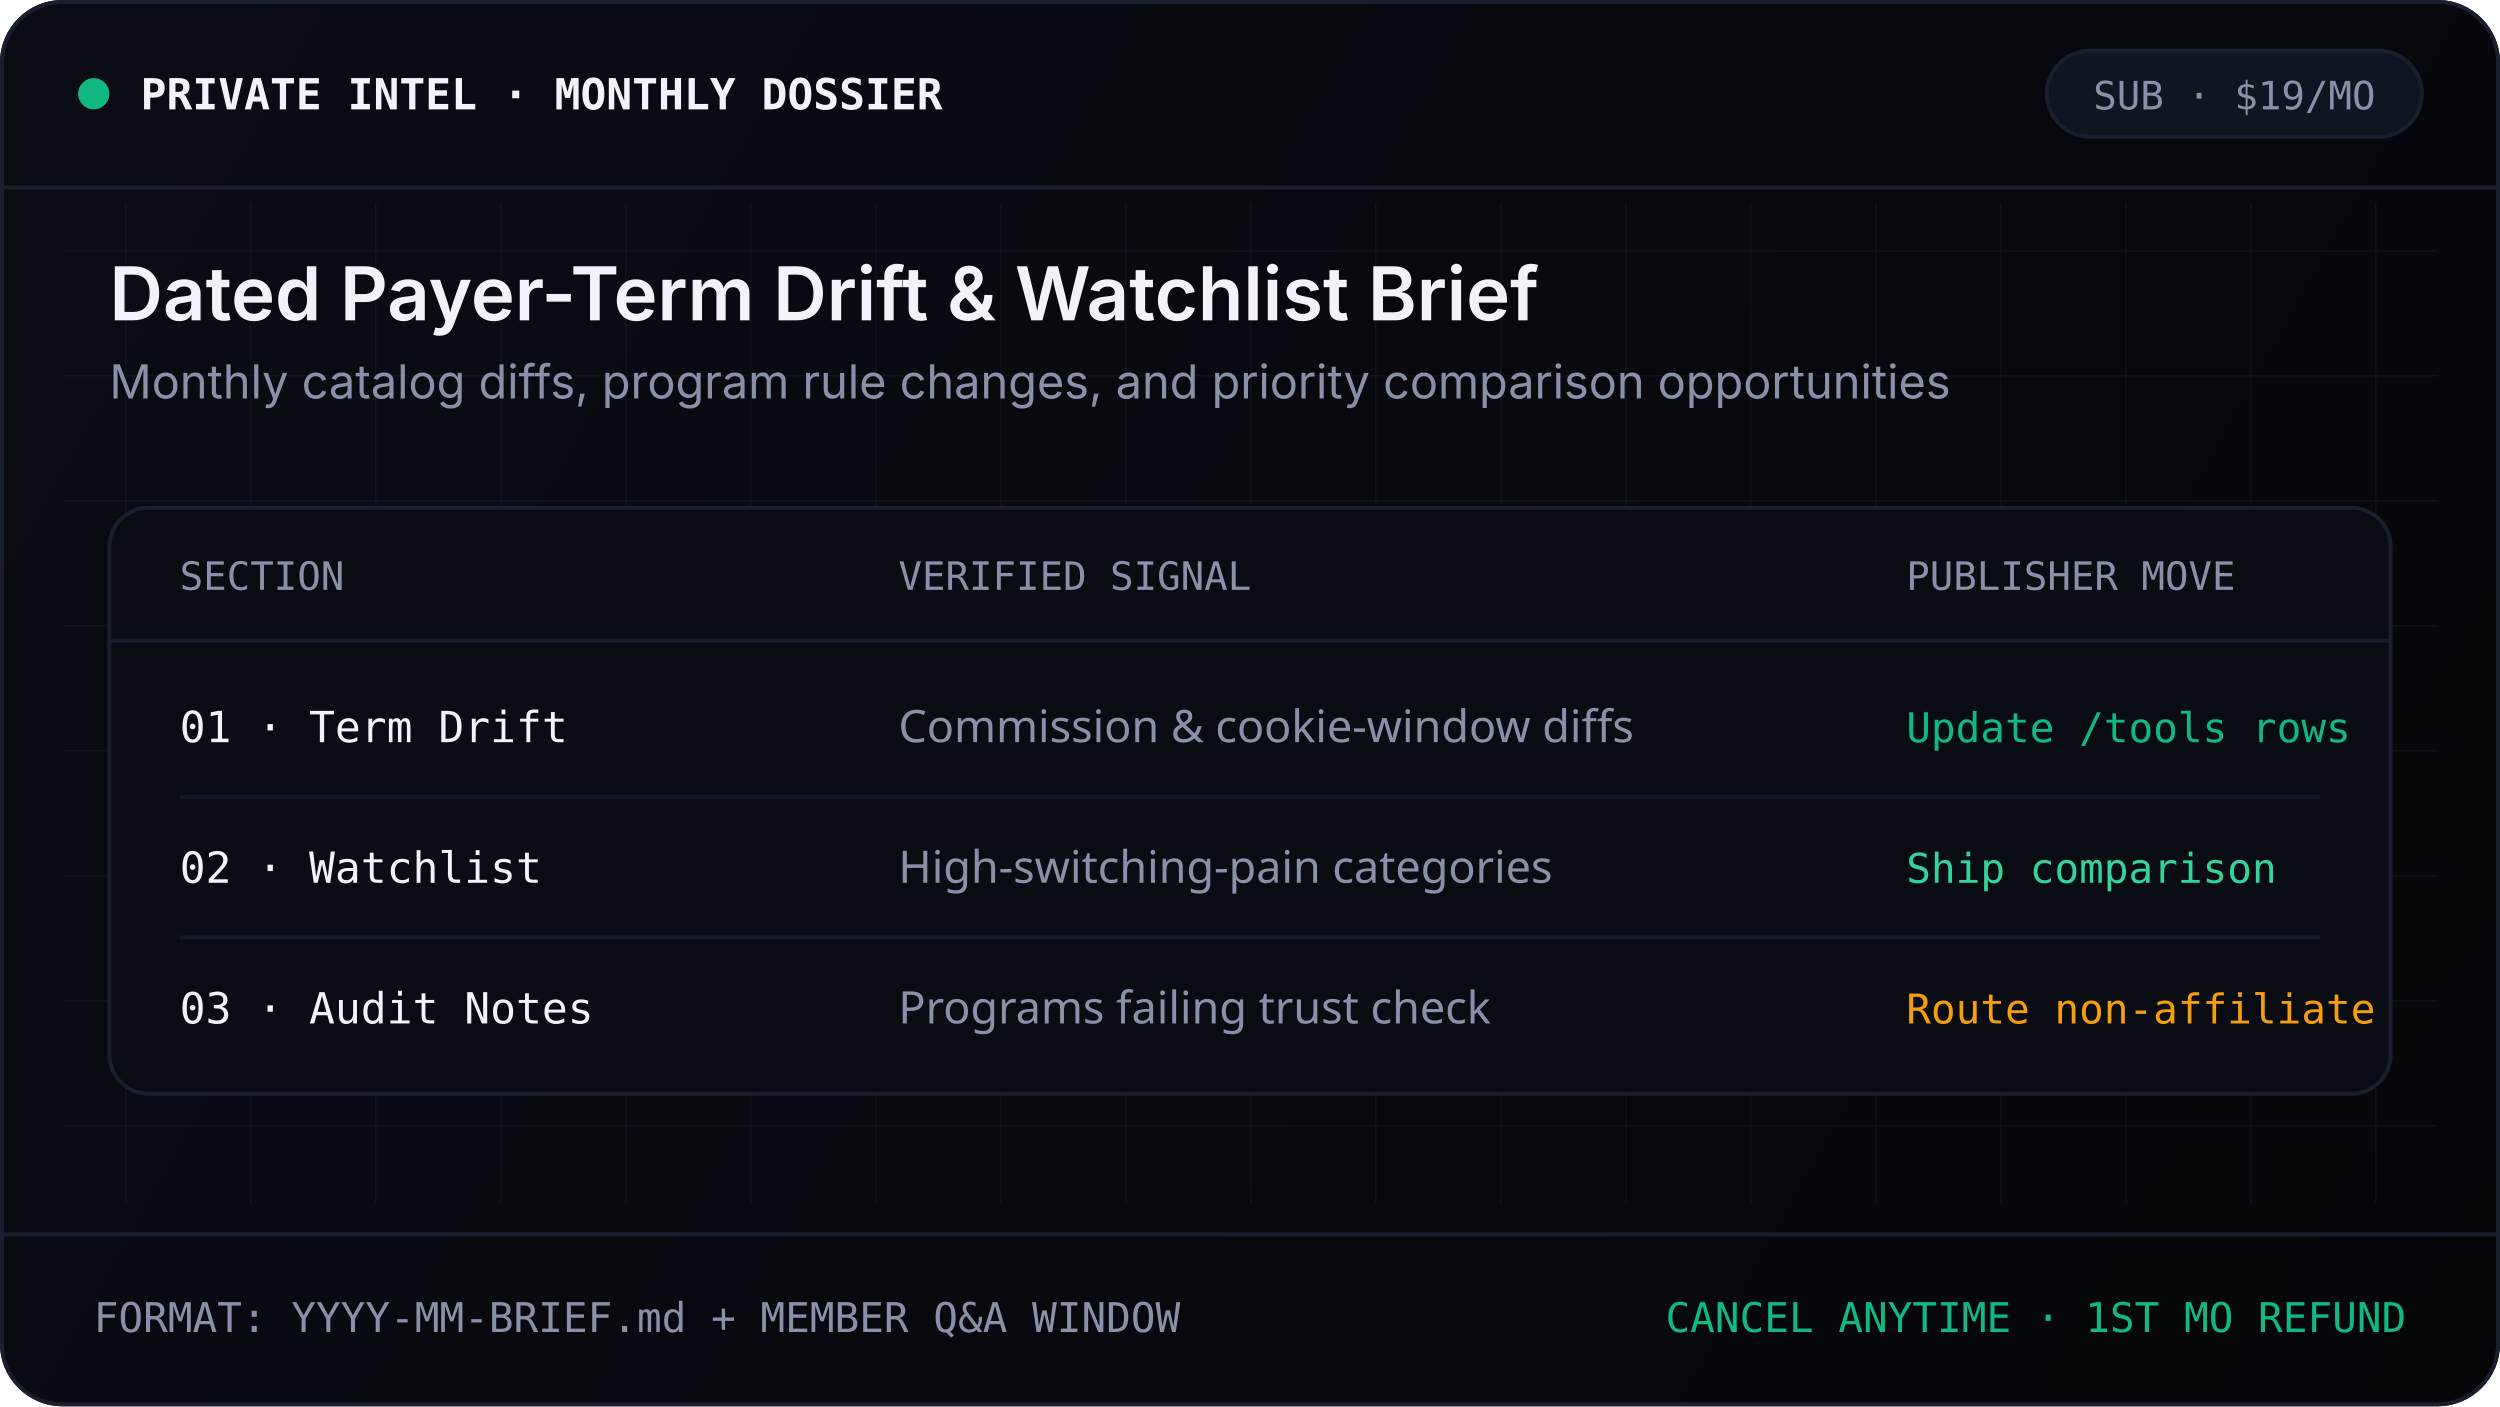
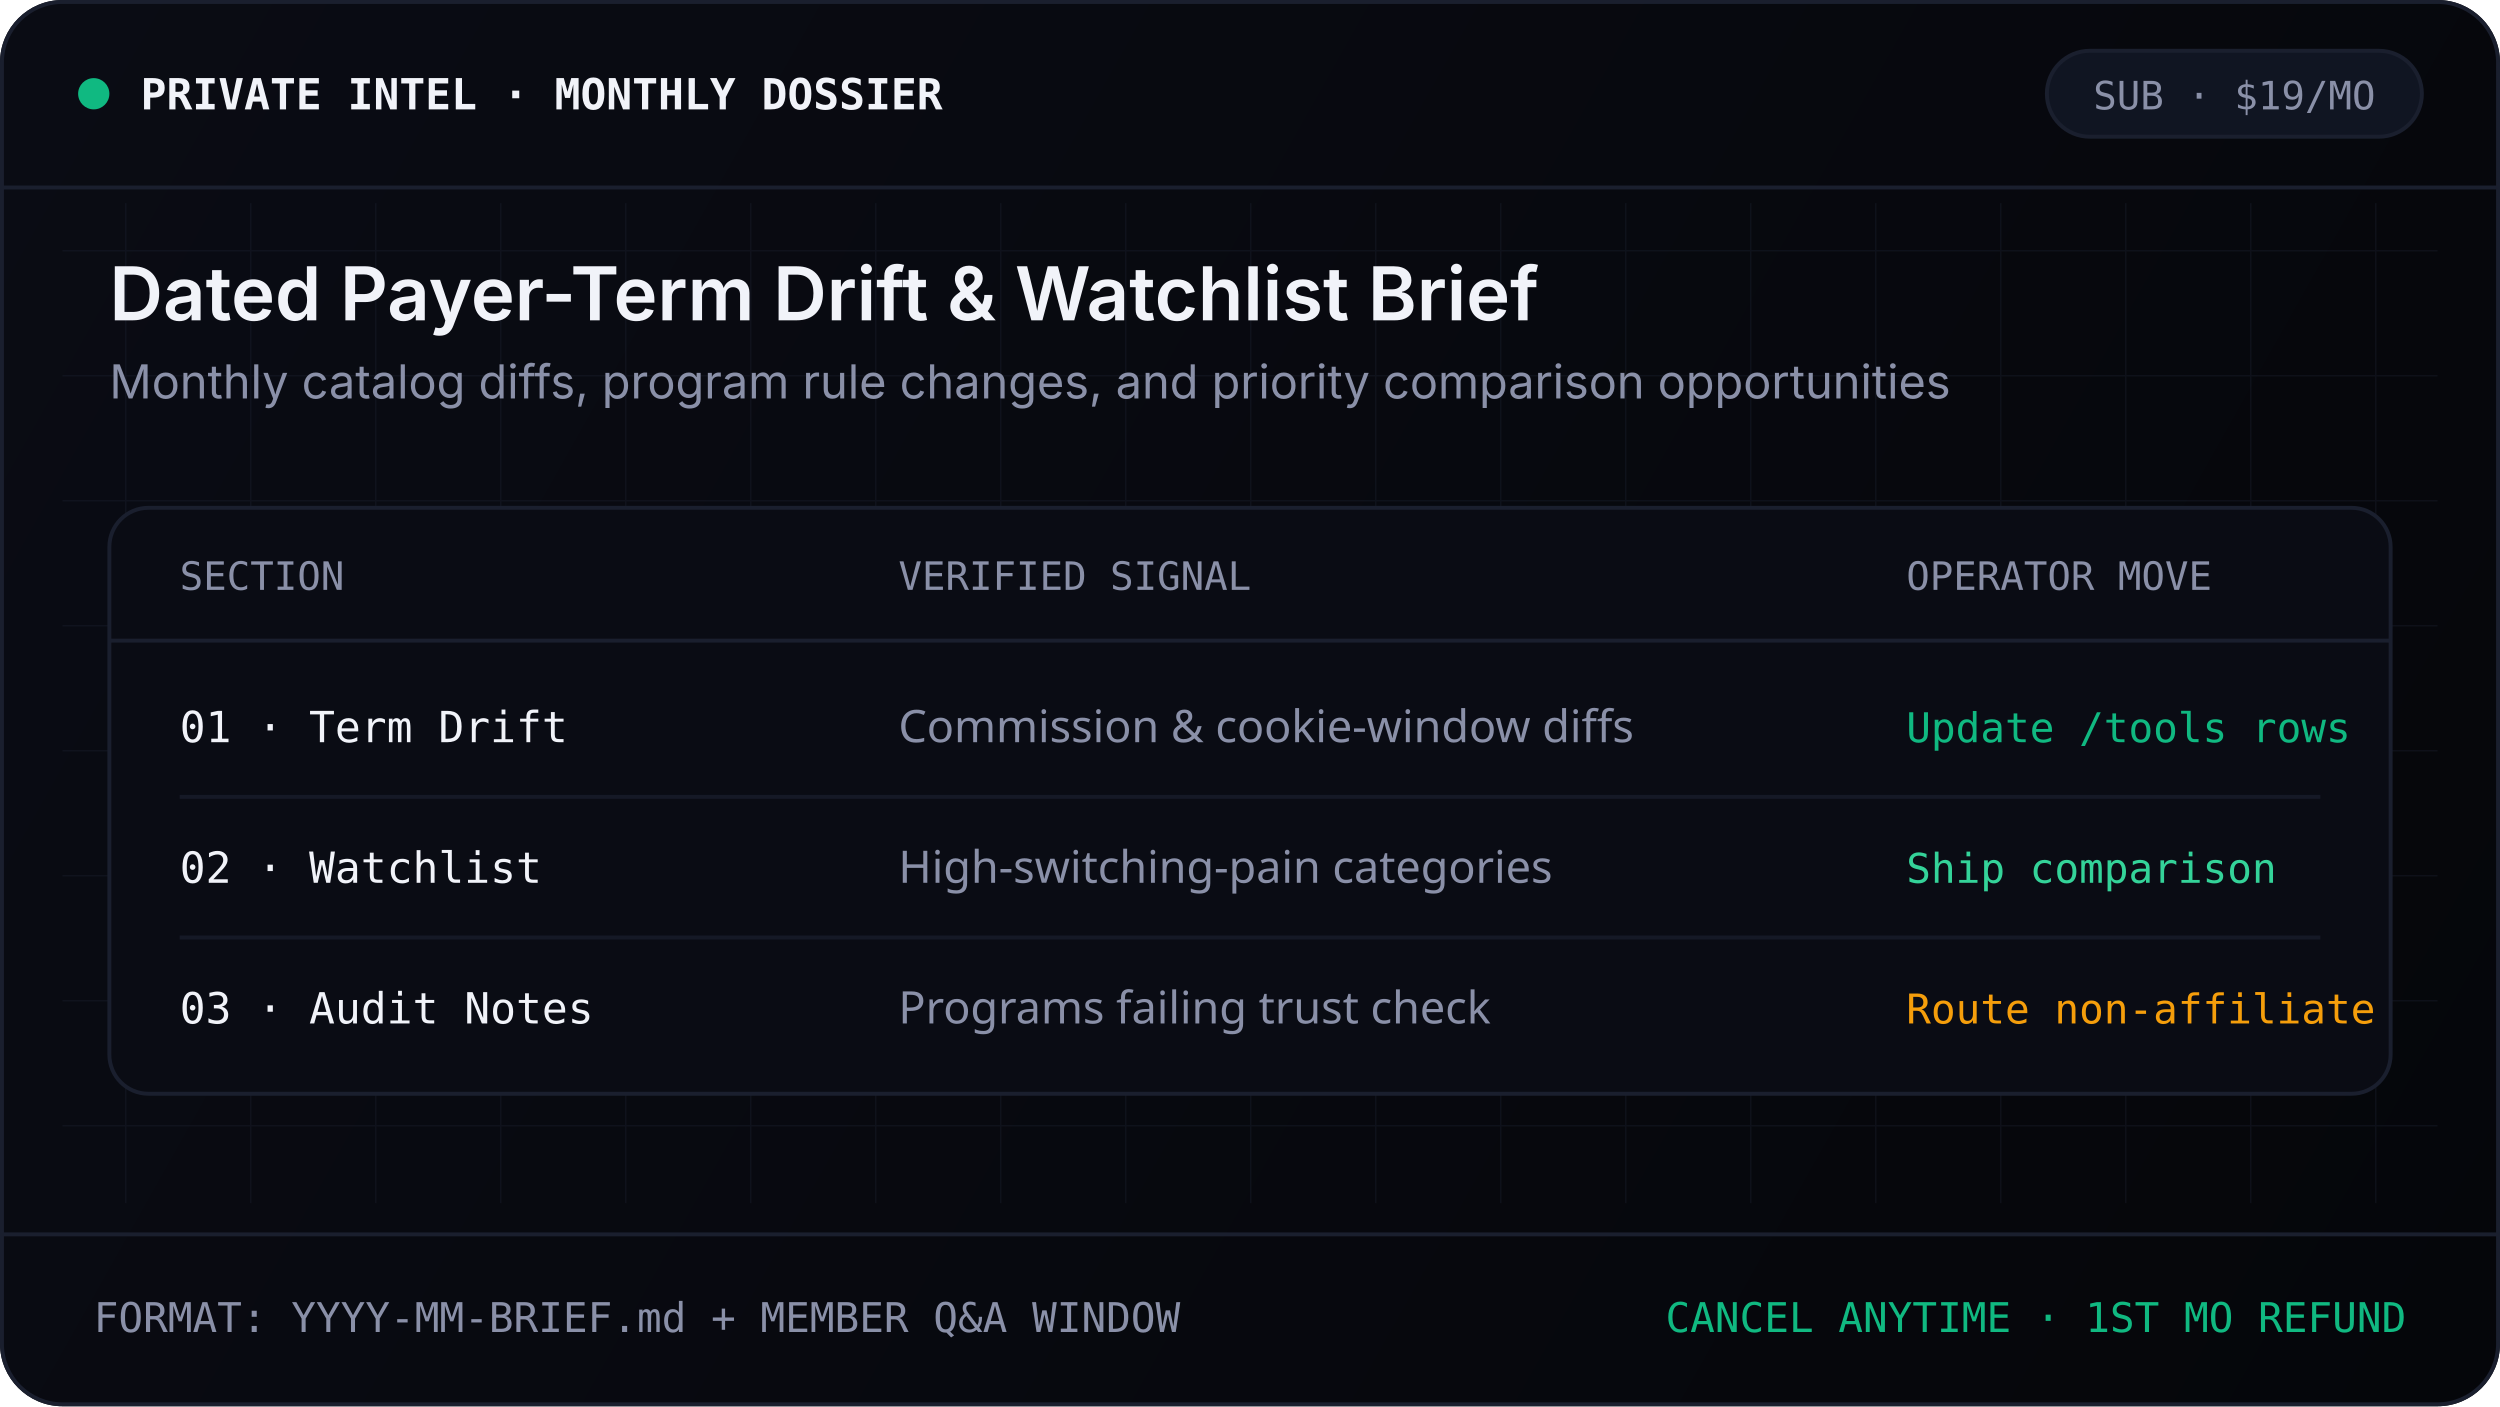
<svg xmlns="http://www.w3.org/2000/svg" viewBox="0 0 640 360" width="640" height="360" fill="none" role="img" aria-label="Dated Payer-Term Drift &amp; Watchlist Brief">
  <defs>
    <pattern id="grid" width="32" height="32" patternUnits="userSpaceOnUse">
      <path d="M 32 0 L 0 0 0 32" fill="none" stroke="#1A1F2E" stroke-width="0.75" stroke-opacity="0.55" />
    </pattern>
    <linearGradient id="surfaceGrad" x1="0" y1="0" x2="640" y2="360" gradientUnits="userSpaceOnUse">
      <stop offset="0%" stop-color="#0A0C14" />
      <stop offset="100%" stop-color="#05060A" />
    </linearGradient>
  </defs>
  <rect width="640" height="360" rx="16" fill="url(#surfaceGrad)" />
  <rect x="0.5" y="0.5" width="639" height="359" rx="15.5" stroke="#1A1F2E" />
  <rect x="16" y="52" width="608" height="256" fill="url(#grid)" opacity="0.7" />
  <line x1="0" y1="48" x2="640" y2="48" stroke="#1A1F2E" stroke-width="1" />
  <circle cx="24" cy="24" r="4" fill="#10B981" />
  <text x="36" y="28" fill="#F1F3F9" font-family="ui-monospace, SFMono-Regular, Menlo, Consolas, monospace" font-size="11" font-weight="600">PRIVATE INTEL · MONTHLY DOSSIER</text>
  <rect x="524" y="13" width="96" height="22" rx="11" fill="#101522" stroke="#1A1F2E" />
  <text x="572" y="28" text-anchor="middle" fill="#8A90A8" font-family="ui-monospace, SFMono-Regular, Menlo, Consolas, monospace" font-size="10">SUB · $19/MO</text>
  <text x="28" y="82" fill="#F1F3F9" font-family="system-ui, -apple-system, Segoe UI, sans-serif" font-size="19" font-weight="600">Dated Payer-Term Drift &amp; Watchlist Brief</text>
  <text x="28" y="102" fill="#8A90A8" font-family="system-ui, -apple-system, Segoe UI, sans-serif" font-size="12">Monthly catalog diffs, program rule changes, and priority comparison opportunities</text>
  <rect x="28" y="130" width="584" height="150" rx="10" fill="#0A0C14" stroke="#1A1F2E" />
  <line x1="28" y1="164" x2="612" y2="164" stroke="#1A1F2E" />
  <text x="46" y="151" fill="#8A90A8" font-family="ui-monospace, monospace" font-size="10">SECTION</text>
  <text x="230" y="151" fill="#8A90A8" font-family="ui-monospace, monospace" font-size="10">VERIFIED SIGNAL</text>
-   <text x="488" y="151" fill="#8A90A8" font-family="ui-monospace, monospace" font-size="10">PUBLISHER MOVE</text>
+   <text x="488" y="151" fill="#8A90A8" font-family="ui-monospace, monospace" font-size="10">OPERATOR MOVE</text>
  <text x="46" y="190" fill="#F1F3F9" font-family="ui-monospace, monospace" font-size="11">01 · Term Drift</text>
  <text x="230" y="190" fill="#8A90A8" font-family="system-ui, sans-serif" font-size="11.5">Commission &amp; cookie-window diffs</text>
  <text x="488" y="190" fill="#10B981" font-family="ui-monospace, monospace" font-size="10.5">Update /tools rows</text>
  <line x1="46" y1="204" x2="594" y2="204" stroke="#1A1F2E" stroke-opacity="0.7" />
  <text x="46" y="226" fill="#F1F3F9" font-family="ui-monospace, monospace" font-size="11">02 · Watchlist</text>
  <text x="230" y="226" fill="#8A90A8" font-family="system-ui, sans-serif" font-size="11.5">High-switching-pain categories</text>
  <text x="488" y="226" fill="#34D399" font-family="ui-monospace, monospace" font-size="10.5">Ship comparison</text>
  <line x1="46" y1="240" x2="594" y2="240" stroke="#1A1F2E" stroke-opacity="0.7" />
  <text x="46" y="262" fill="#F1F3F9" font-family="ui-monospace, monospace" font-size="11">03 · Audit Notes</text>
  <text x="230" y="262" fill="#8A90A8" font-family="system-ui, sans-serif" font-size="11.5">Programs failing trust check</text>
  <text x="488" y="262" fill="#F59E0B" font-family="ui-monospace, monospace" font-size="10.5">Route non-affiliate</text>
  <line x1="0" y1="316" x2="640" y2="316" stroke="#1A1F2E" stroke-width="1" />
  <text x="24" y="341" fill="#8A90A8" font-family="ui-monospace, SFMono-Regular, Menlo, Consolas, monospace" font-size="10.5">FORMAT: YYYY-MM-BRIEF.md + MEMBER Q&amp;A WINDOW</text>
  <text x="616" y="341" text-anchor="end" fill="#10B981" font-family="ui-monospace, SFMono-Regular, Menlo, Consolas, monospace" font-size="10.5">CANCEL ANYTIME · 1ST MO REFUND</text>
</svg>
